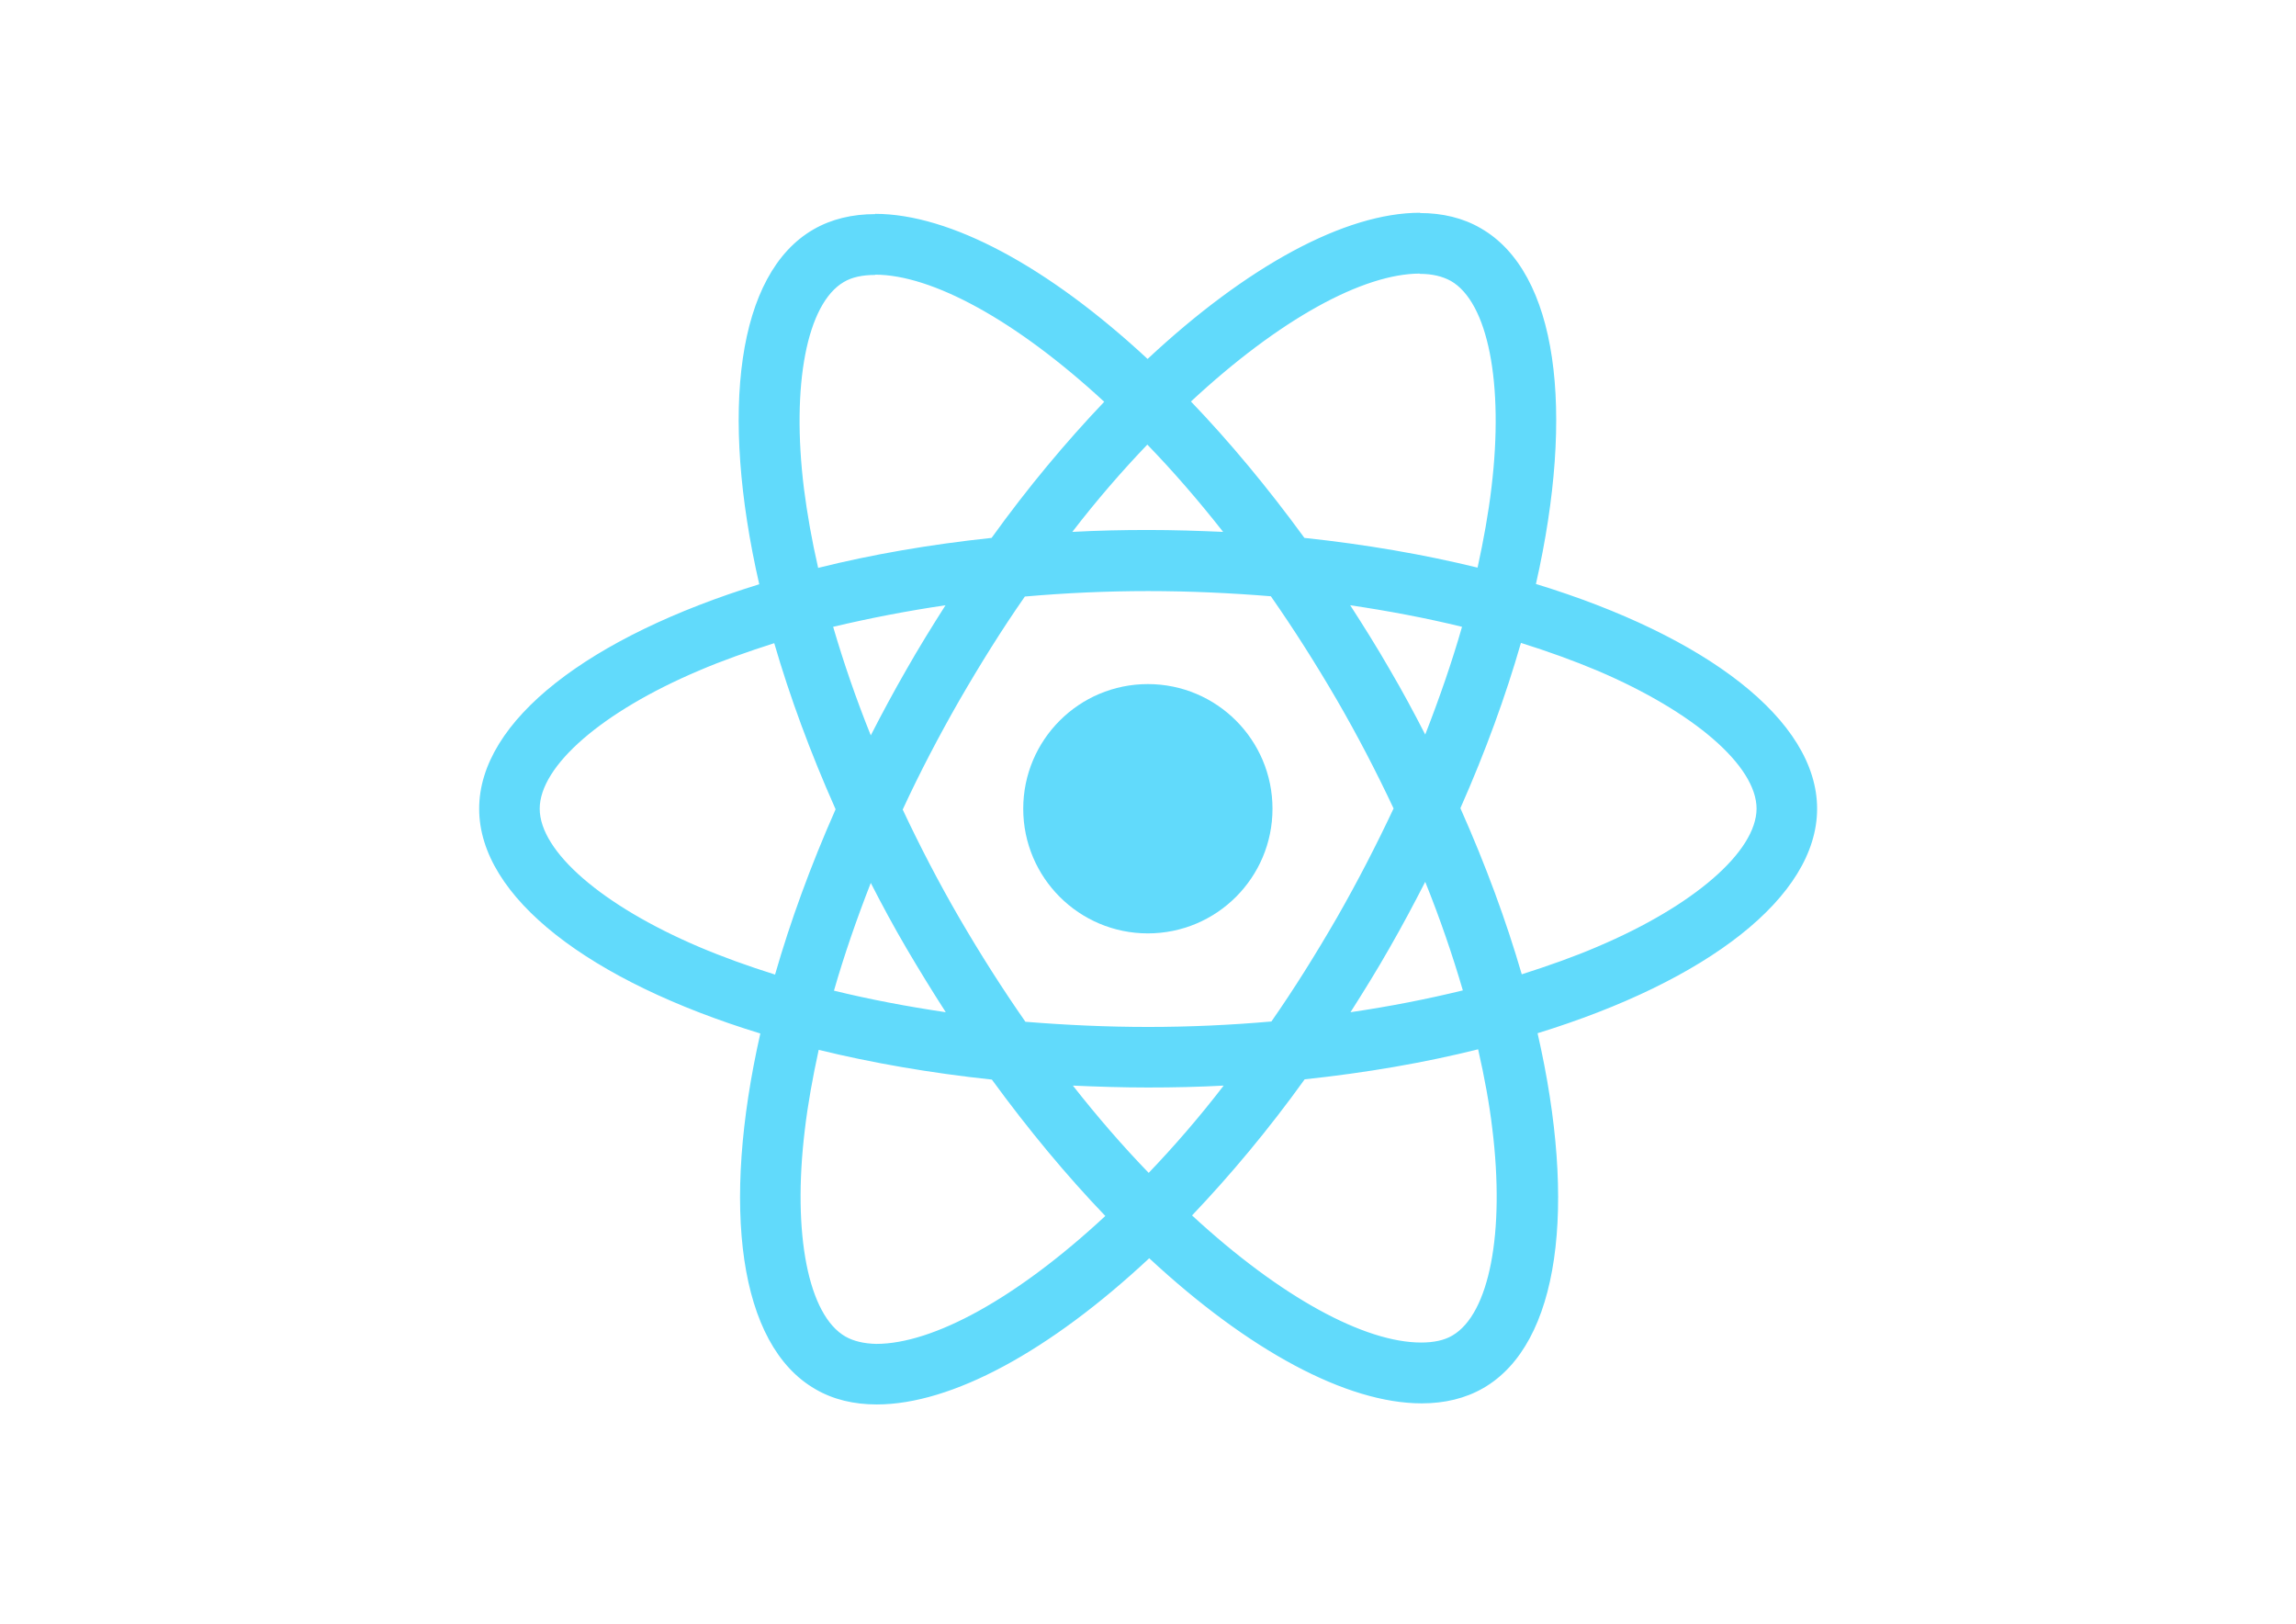
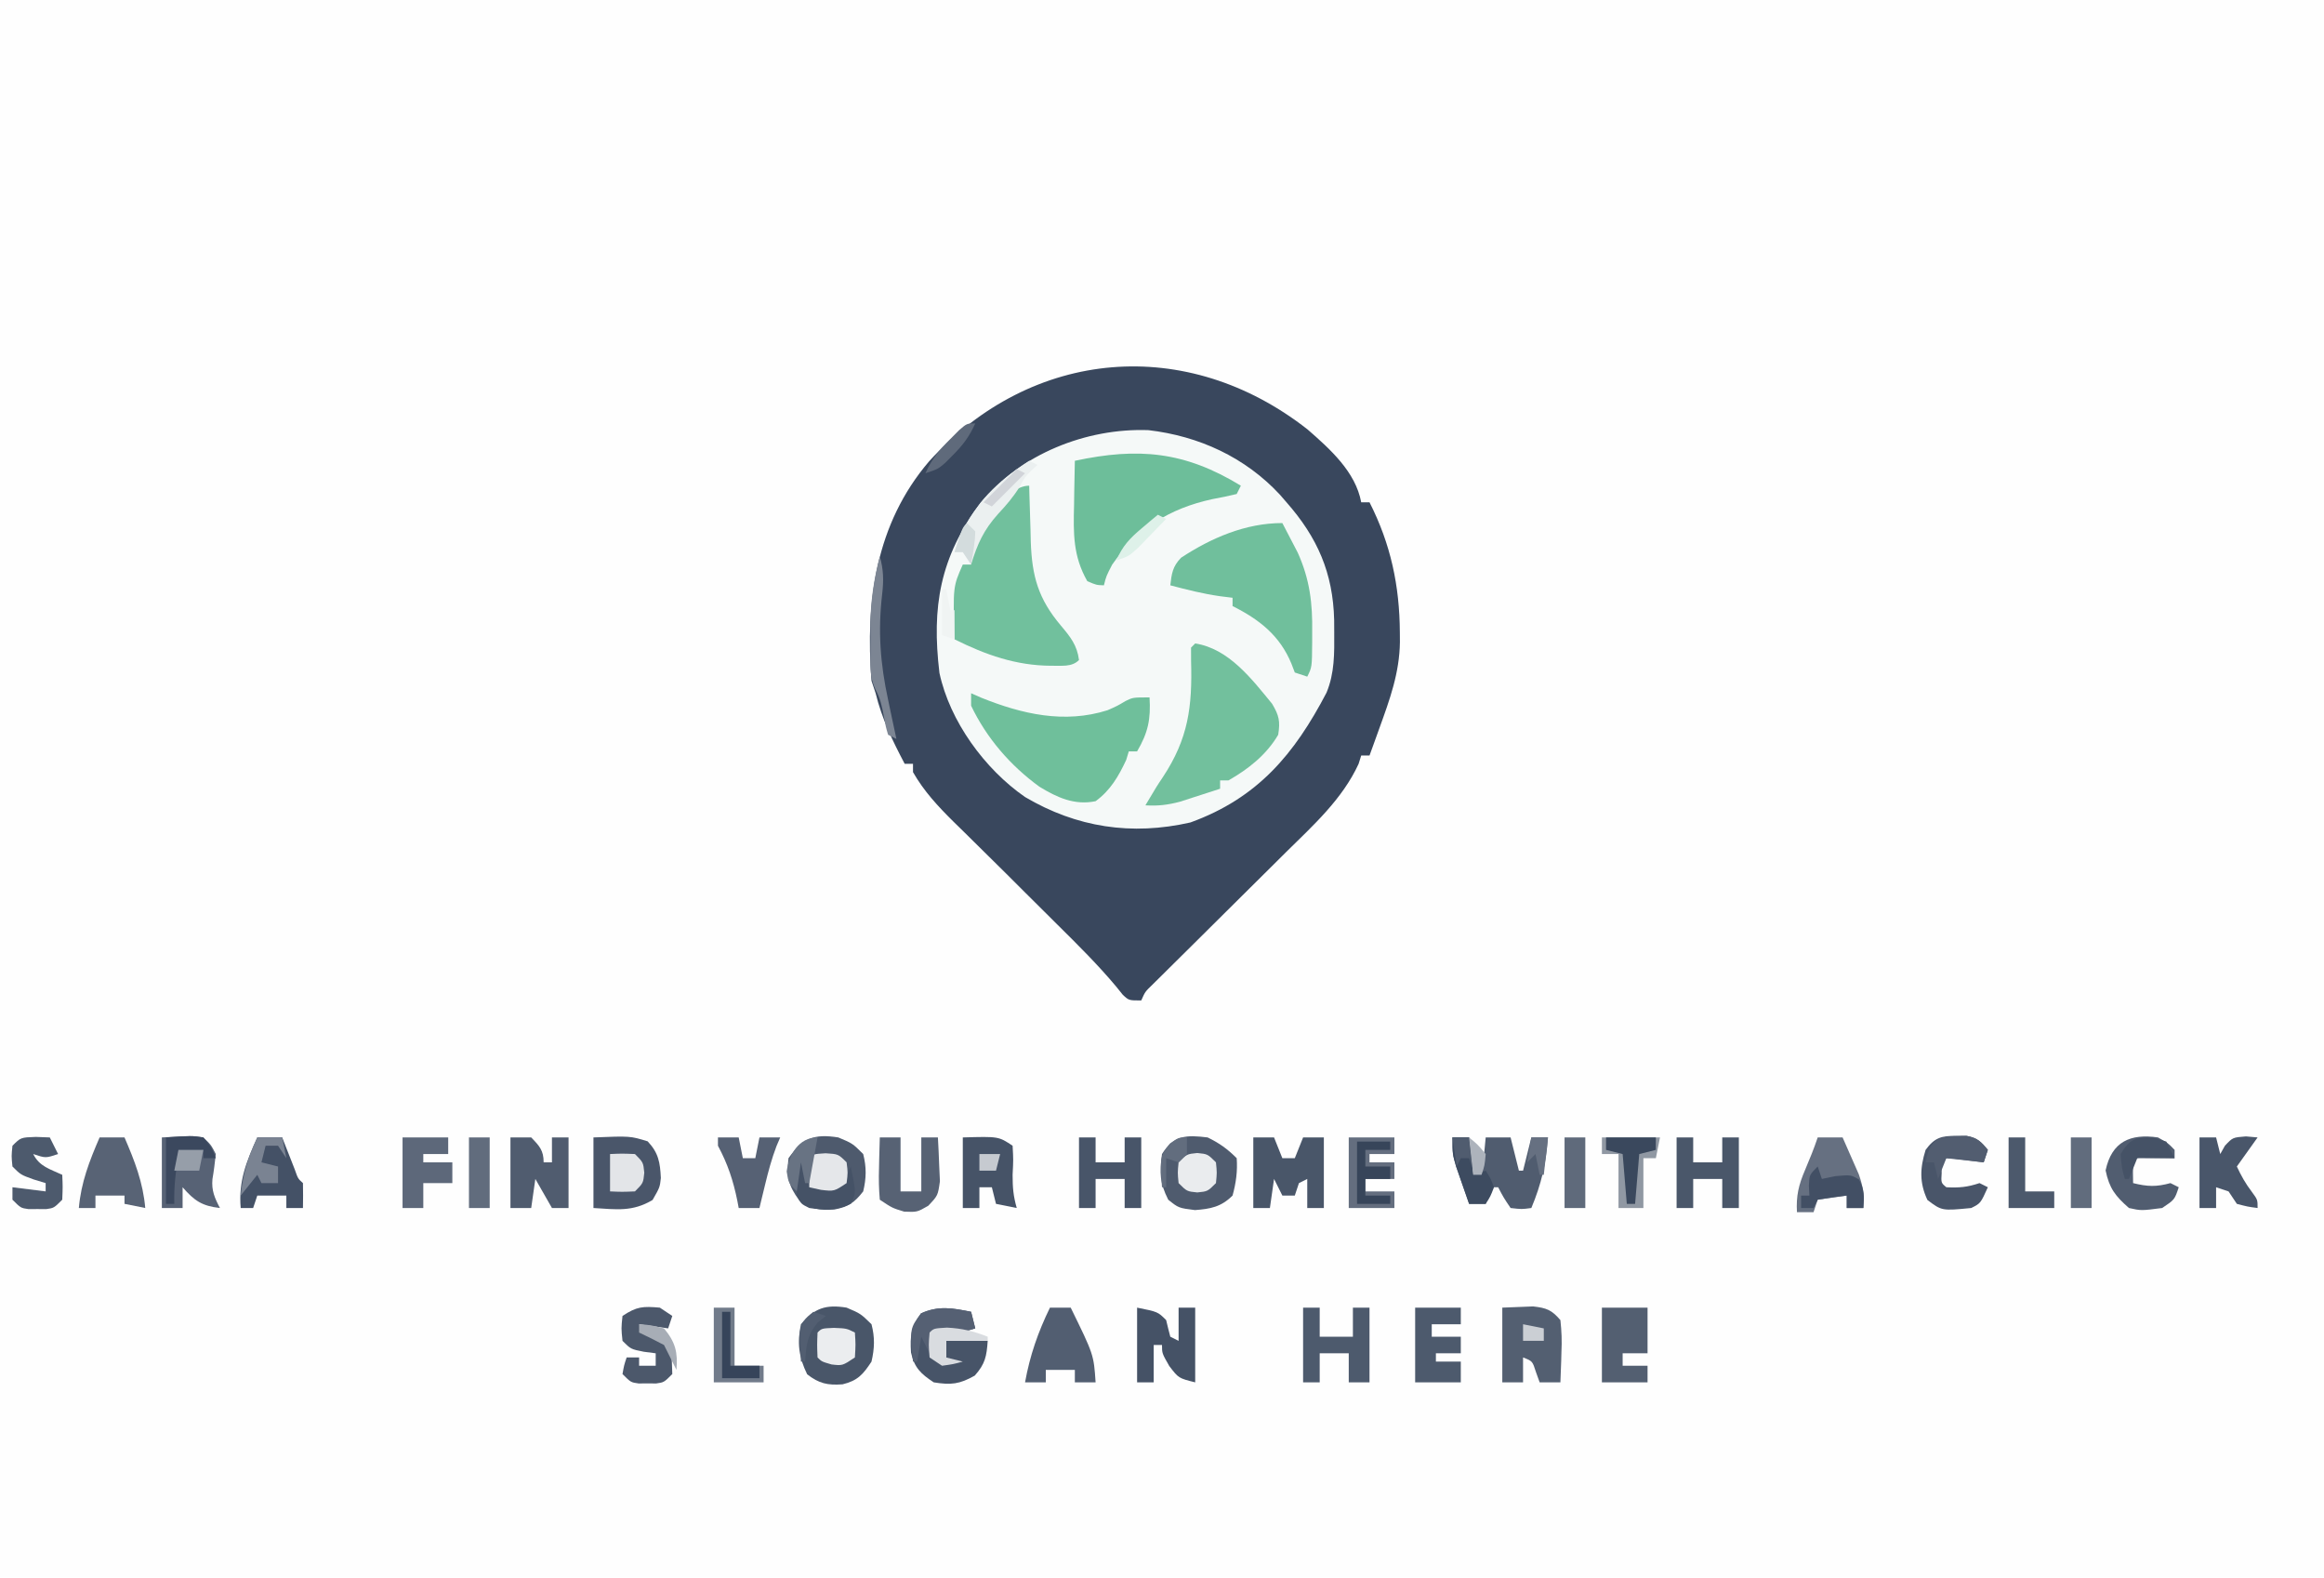
- <svg xmlns="http://www.w3.org/2000/svg" viewBox="0 0 841.9 595.3">
-   <g fill="#61DAFB">
-     <path d="M666.3 296.5c0-32.5-40.7-63.3-103.1-82.4 14.4-63.6 8-114.2-20.2-130.4-6.5-3.8-14.1-5.6-22.4-5.6v22.3c4.6 0 8.3.9 11.4 2.6 13.6 7.8 19.5 37.5 14.9 75.7-1.1 9.4-2.9 19.3-5.1 29.4-19.6-4.8-41-8.5-63.5-10.9-13.5-18.5-27.5-35.3-41.6-50 32.6-30.3 63.2-46.9 84-46.9V78c-27.5 0-63.5 19.6-99.9 53.6-36.4-33.8-72.4-53.2-99.9-53.2v22.3c20.7 0 51.4 16.5 84 46.6-14 14.7-28 31.4-41.3 49.9-22.6 2.4-44 6.1-63.6 11-2.3-10-4-19.7-5.2-29-4.7-38.2 1.1-67.9 14.6-75.8 3-1.8 6.9-2.6 11.5-2.6V78.5c-8.4 0-16 1.8-22.6 5.6-28.1 16.2-34.4 66.7-19.9 130.1-62.2 19.2-102.7 49.9-102.7 82.3 0 32.5 40.7 63.3 103.1 82.4-14.4 63.6-8 114.2 20.2 130.4 6.5 3.8 14.1 5.6 22.5 5.6 27.5 0 63.5-19.6 99.9-53.6 36.4 33.8 72.4 53.2 99.9 53.2 8.4 0 16-1.8 22.6-5.6 28.1-16.2 34.4-66.7 19.9-130.1 62-19.1 102.5-49.9 102.5-82.3zm-130.2-66.7c-3.7 12.9-8.3 26.2-13.5 39.5-4.1-8-8.4-16-13.1-24-4.6-8-9.5-15.8-14.4-23.4 14.2 2.1 27.9 4.7 41 7.9zm-45.8 106.5c-7.8 13.5-15.8 26.3-24.1 38.2-14.9 1.3-30 2-45.2 2-15.1 0-30.2-.7-45-1.9-8.3-11.9-16.4-24.6-24.2-38-7.6-13.1-14.5-26.4-20.8-39.8 6.2-13.4 13.2-26.8 20.7-39.9 7.8-13.5 15.8-26.3 24.1-38.2 14.9-1.3 30-2 45.2-2 15.1 0 30.2.7 45 1.9 8.3 11.9 16.4 24.6 24.2 38 7.6 13.1 14.5 26.4 20.8 39.8-6.3 13.4-13.2 26.8-20.7 39.9zm32.3-13c5.4 13.4 10 26.8 13.8 39.8-13.1 3.2-26.9 5.9-41.2 8 4.9-7.7 9.8-15.6 14.4-23.7 4.6-8 8.9-16.1 13-24.1zM421.2 430c-9.3-9.6-18.6-20.3-27.8-32 9 .4 18.2.7 27.5.7 9.4 0 18.7-.2 27.8-.7-9 11.7-18.3 22.4-27.5 32zm-74.4-58.9c-14.2-2.1-27.9-4.7-41-7.9 3.7-12.9 8.3-26.2 13.5-39.5 4.1 8 8.4 16 13.1 24 4.7 8 9.5 15.8 14.4 23.4zM420.7 163c9.3 9.6 18.6 20.3 27.8 32-9-.4-18.2-.7-27.5-.7-9.4 0-18.7.2-27.8.7 9-11.7 18.3-22.4 27.5-32zm-74 58.9c-4.9 7.7-9.8 15.6-14.4 23.7-4.6 8-8.9 16-13 24-5.4-13.4-10-26.8-13.8-39.8 13.1-3.1 26.9-5.8 41.2-7.9zm-90.5 125.2c-35.4-15.1-58.3-34.9-58.3-50.6 0-15.7 22.9-35.6 58.3-50.6 8.6-3.7 18-7 27.7-10.1 5.7 19.6 13.2 40 22.5 60.9-9.2 20.8-16.6 41.1-22.2 60.6-9.9-3.1-19.3-6.5-28-10.2zM310 490c-13.6-7.8-19.5-37.5-14.9-75.7 1.1-9.4 2.9-19.3 5.1-29.4 19.6 4.8 41 8.5 63.5 10.9 13.5 18.5 27.5 35.3 41.6 50-32.6 30.3-63.2 46.9-84 46.9-4.5-.1-8.3-1-11.3-2.7zm237.2-76.2c4.7 38.2-1.1 67.9-14.6 75.8-3 1.8-6.9 2.6-11.5 2.6-20.7 0-51.4-16.5-84-46.6 14-14.7 28-31.4 41.3-49.9 22.6-2.4 44-6.1 63.6-11 2.3 10.1 4.1 19.8 5.2 29.1zm38.5-66.7c-8.6 3.7-18 7-27.7 10.1-5.7-19.6-13.2-40-22.5-60.9 9.2-20.8 16.6-41.1 22.2-60.6 9.9 3.1 19.3 6.5 28.1 10.2 35.4 15.1 58.3 34.9 58.3 50.6-.1 15.7-23 35.6-58.4 50.6zM320.8 78.4z" />
-     <circle cx="420.9" cy="296.5" r="45.7" />
-     <path d="M520.5 78.1z" />
-   </g>
+ <svg xmlns="http://www.w3.org/2000/svg" version="1.1" width="560" height="380">
+   <path d="M0 0 C184.8 0 369.6 0 560 0 C560 125.4 560 250.8 560 380 C375.2 380 190.4 380 0 380 C0 254.6 0 129.2 0 0 Z " fill="#FEFEFE" transform="translate(0,0)" />
+   <path d="M0 0 C5.417 4.722 11.584 10.217 12.938 17.562 C13.598 17.562 14.258 17.562 14.938 17.562 C20.064 27.632 22.19 37.69 22.25 48.938 C22.255 49.686 22.261 50.435 22.267 51.207 C22.171 58.643 19.829 65.046 17.312 72 C16.866 73.236 16.42 74.472 15.961 75.746 C15.623 76.676 15.285 77.605 14.938 78.562 C14.277 78.562 13.617 78.562 12.938 78.562 C12.731 79.222 12.525 79.882 12.312 80.562 C8.415 89.066 1.328 95.428 -5.238 101.898 C-6.214 102.868 -7.19 103.838 -8.165 104.809 C-10.71 107.341 -13.261 109.867 -15.813 112.392 C-19.916 116.452 -24.012 120.518 -28.105 124.588 C-29.533 126.005 -30.964 127.419 -32.395 128.833 C-33.256 129.688 -34.118 130.542 -35.005 131.423 C-35.766 132.176 -36.528 132.93 -37.312 133.705 C-39.128 135.453 -39.128 135.453 -40.062 137.562 C-43.062 137.562 -43.062 137.562 -44.531 136.171 C-45.316 135.195 -45.316 135.195 -46.117 134.199 C-50.514 128.954 -55.327 124.188 -60.188 119.375 C-61.068 118.499 -61.948 117.623 -62.855 116.721 C-64.542 115.043 -66.23 113.366 -67.919 111.69 C-69.509 110.112 -71.093 108.53 -72.676 106.945 C-74.744 104.881 -76.825 102.832 -78.91 100.785 C-80.315 99.399 -81.72 98.012 -83.125 96.625 C-83.832 95.935 -84.539 95.244 -85.268 94.533 C-89.061 90.776 -92.398 87.206 -95.062 82.562 C-95.062 81.903 -95.062 81.243 -95.062 80.562 C-95.722 80.562 -96.382 80.562 -97.062 80.562 C-100.009 74.974 -102.558 69.707 -104.062 63.562 C-104.392 62.572 -104.722 61.583 -105.062 60.562 C-106.558 41.427 -104.06 22.762 -91.202 7.719 C-66.304 -19.733 -29.012 -22.724 0 0 Z " fill="#F5F9F8" transform="translate(315.0625,103.4375)" />
+   <path d="M0 0 C5.417 4.722 11.584 10.217 12.938 17.562 C13.598 17.562 14.258 17.562 14.938 17.562 C20.064 27.632 22.19 37.69 22.25 48.938 C22.255 49.686 22.261 50.435 22.267 51.207 C22.171 58.643 19.829 65.046 17.312 72 C16.866 73.236 16.42 74.472 15.961 75.746 C15.623 76.676 15.285 77.605 14.938 78.562 C14.277 78.562 13.617 78.562 12.938 78.562 C12.731 79.222 12.525 79.882 12.312 80.562 C8.415 89.066 1.328 95.428 -5.238 101.898 C-6.214 102.868 -7.19 103.838 -8.165 104.809 C-10.71 107.341 -13.261 109.867 -15.813 112.392 C-19.916 116.452 -24.012 120.518 -28.105 124.588 C-29.533 126.005 -30.964 127.419 -32.395 128.833 C-33.256 129.688 -34.118 130.542 -35.005 131.423 C-35.766 132.176 -36.528 132.93 -37.312 133.705 C-39.128 135.453 -39.128 135.453 -40.062 137.562 C-43.062 137.562 -43.062 137.562 -44.531 136.171 C-45.316 135.195 -45.316 135.195 -46.117 134.199 C-50.514 128.954 -55.327 124.188 -60.188 119.375 C-61.068 118.499 -61.948 117.623 -62.855 116.721 C-64.542 115.043 -66.23 113.366 -67.919 111.69 C-69.509 110.112 -71.093 108.53 -72.676 106.945 C-74.744 104.881 -76.825 102.832 -78.91 100.785 C-80.315 99.399 -81.72 98.012 -83.125 96.625 C-83.832 95.935 -84.539 95.244 -85.268 94.533 C-89.061 90.776 -92.398 87.206 -95.062 82.562 C-95.062 81.903 -95.062 81.243 -95.062 80.562 C-95.722 80.562 -96.382 80.562 -97.062 80.562 C-100.009 74.974 -102.558 69.707 -104.062 63.562 C-104.392 62.572 -104.722 61.583 -105.062 60.562 C-106.558 41.427 -104.06 22.762 -91.202 7.719 C-66.304 -19.733 -29.012 -22.724 0 0 Z M-78.805 17.676 C-88.596 30.85 -90.596 42.729 -88.691 58.668 C-86.196 70.32 -77.772 81.834 -68.062 88.562 C-55.612 95.901 -42.379 97.909 -28.215 94.688 C-12.004 88.814 -3.172 78.245 4.582 63.418 C6.545 58.695 6.471 53.926 6.438 48.875 C6.433 47.898 6.428 46.922 6.422 45.916 C6.149 34.589 2.397 26.032 -5.062 17.562 C-5.586 16.958 -6.109 16.353 -6.648 15.73 C-15.017 6.713 -26.152 1.608 -38.324 0.18 C-53.321 -0.363 -69.134 5.945 -78.805 17.676 Z " fill="#39475D" transform="translate(315.0625,103.4375)" />
+   <path d="M0 0 C0.015 0.63 0.029 1.26 0.044 1.908 C0.119 4.794 0.216 7.678 0.312 10.562 C0.335 11.553 0.358 12.544 0.381 13.564 C0.683 21.835 2.182 27.236 7.625 33.688 C9.916 36.409 11.546 38.41 12 42 C10.213 43.787 7.737 43.299 5.312 43.375 C-3.124 43.347 -10.482 40.759 -18 37 C-18.369 24.33 -18.369 24.33 -16 19 C-15.34 19 -14.68 19 -14 19 C-13.959 18.175 -13.918 17.35 -13.875 16.5 C-12.594 11.378 -6.024 0 0 0 Z " fill="#71C09D" transform="translate(248,117)" />
+   <path d="M0 0 C-0.33 0.66 -0.66 1.32 -1 2 C-2.963 2.486 -4.948 2.888 -6.938 3.25 C-17.288 5.529 -24.866 10.29 -31 19 C-32.437 21.779 -32.437 21.779 -33 24 C-34.812 23.938 -34.812 23.938 -37 23 C-40.472 16.924 -40.362 11.436 -40.188 4.562 C-40.174 3.545 -40.16 2.527 -40.146 1.479 C-40.111 -1.015 -40.062 -3.507 -40 -6 C-24.689 -9.275 -13.52 -8.262 0 0 Z " fill="#6DBE9A" transform="translate(299,117)" />
+   <path d="M0 0 C0.825 0.361 1.65 0.722 2.5 1.094 C12.286 5.026 22.482 7.383 32.871 4.09 C35.214 3.061 35.214 3.061 37.203 1.875 C39 1 39 1 43 1 C43.316 6.261 42.666 9.446 40 14 C39.34 14 38.68 14 38 14 C37.794 14.681 37.587 15.361 37.375 16.062 C35.516 20.034 33.584 23.373 30 26 C24.942 27.055 20.701 25.11 16.438 22.5 C9.426 17.389 3.755 10.823 0 3 C0 2.01 0 1.02 0 0 Z " fill="#6FBF9B" transform="translate(234,167)" />
+   <path d="M0 0 C0.8 1.517 1.589 3.039 2.375 4.562 C2.816 5.409 3.257 6.256 3.711 7.129 C6.623 13.615 7.296 19.321 7.188 26.312 C7.187 27.123 7.186 27.933 7.186 28.768 C7.141 34.718 7.141 34.718 6 37 C5.01 36.67 4.02 36.34 3 36 C2.732 35.299 2.464 34.597 2.188 33.875 C-0.623 27.072 -5.567 23.216 -12 20 C-12 19.34 -12 18.68 -12 18 C-12.99 17.876 -13.98 17.753 -15 17.625 C-19.089 17.048 -23.009 16.05 -27 15 C-26.669 12.121 -26.44 10.454 -24.391 8.34 C-17.086 3.554 -8.837 0 0 0 Z " fill="#70BF9C" transform="translate(309,126)" />
+   <path d="M0 0 C8.109 1.265 13.633 8.573 18.531 14.535 C20.221 17.371 20.514 18.758 20 22 C17.168 26.83 12.803 30.271 8 33 C7.34 33 6.68 33 6 33 C6 33.66 6 34.32 6 35 C3.94 35.675 1.877 36.34 -0.188 37 C-1.336 37.371 -2.485 37.742 -3.668 38.125 C-6.643 38.906 -8.953 39.184 -12 39 C-9.269 34.401 -9.269 34.401 -7.793 32.203 C-1.637 22.905 -0.682 15.21 -0.992 4.281 C-0.995 3.198 -0.997 2.116 -1 1 C-0.67 0.67 -0.34 0.34 0 0 Z " fill="#72C09D" transform="translate(288,155)" />
+   <path d="M0 0 C3.375 1.438 3.375 1.438 6 4 C6.832 7.164 6.74 9.823 6 13 C3.997 16.067 2.649 17.605 -0.973 18.473 C-4.593 18.737 -6.638 18.281 -9.5 16.062 C-11.514 11.951 -11.964 8.494 -11 4 C-7.759 0.092 -4.974 -0.812 0 0 Z " fill="#495669" transform="translate(204,315)" />
+   <path d="M0 0 C2.873 1.405 4.745 2.745 7 5 C7.23 8.112 6.835 10.999 6 14 C3.255 16.745 0.693 17.213 -3.062 17.5 C-7 17 -7 17 -9.5 15 C-11.573 10.853 -11.587 8.619 -11 4 C-8.143 -0.571 -5.129 -0.63 0 0 Z " fill="#4F5B6E" transform="translate(291,274)" />
+   <path d="M0 0 C3.438 1.438 3.438 1.438 6 4 C6.813 7.164 6.762 9.829 6 13 C3.875 15.722 2.429 16.731 -0.973 17.371 C-4.549 17.592 -6.583 17.321 -9.438 15.125 C-12.035 11.593 -12.518 9.404 -12 5 C-8.521 0.15 -5.876 -0.928 0 0 Z " fill="#4E5A6D" transform="translate(202,274)" />
+   <path d="M0 0 C8.844 -0.354 8.844 -0.354 13.062 0.938 C15.679 3.723 16.058 6.002 16.242 9.77 C16 12 16 12 14.25 15.062 C9.395 17.957 5.598 17.337 0 17 C0 11.39 0 5.78 0 0 Z " fill="#4A566A" transform="translate(143,274)" />
+   <path d="M0 0 C1.32 0 2.64 0 4 0 C4.33 2.97 4.66 5.94 5 9 C5.66 8.67 6.32 8.34 7 8 C7.465 6.105 7.465 6.105 7.625 3.938 C7.749 2.638 7.872 1.339 8 0 C9.98 0 11.96 0 14 0 C14.66 2.64 15.32 5.28 16 8 C16.33 8 16.66 8 17 8 C17.66 5.36 18.32 2.72 19 0 C20.32 0 21.64 0 23 0 C22.584 6.195 21.397 11.267 19 17 C16.688 17.312 16.688 17.312 14 17 C12.312 14.5 12.312 14.5 11 12 C10.34 12 9.68 12 9 12 C8.67 13.32 8.34 14.64 8 16 C6.68 16 5.36 16 4 16 C3.326 14.086 2.661 12.169 2 10.25 C1.629 9.183 1.258 8.115 0.875 7.016 C0 4 0 4 0 0 Z " fill="#505C6F" transform="translate(350,274)" />
+   <path d="M0 0 C1.567 -0.062 3.135 -0.124 4.75 -0.188 C6.073 -0.24 6.073 -0.24 7.422 -0.293 C10.643 0.073 11.878 0.524 14 3 C14.296 5.712 14.381 7.997 14.25 10.688 C14.232 11.389 14.214 12.091 14.195 12.814 C14.148 14.544 14.077 16.272 14 18 C12.35 18 10.7 18 9 18 C8.711 17.196 8.422 16.391 8.125 15.562 C7.267 12.867 7.267 12.867 5 12 C5 13.98 5 15.96 5 18 C3.35 18 1.7 18 0 18 C0 12.06 0 6.12 0 0 Z " fill="#535F71" transform="translate(362,315)" />
+   <path d="M0 0 C1.65 0 3.3 0 5 0 C5.66 1.65 6.32 3.3 7 5 C7.99 5 8.98 5 10 5 C10.66 3.35 11.32 1.7 12 0 C13.65 0 15.3 0 17 0 C17 5.61 17 11.22 17 17 C15.68 17 14.36 17 13 17 C13 14.69 13 12.38 13 10 C12.01 10.495 12.01 10.495 11 11 C10.67 11.99 10.34 12.98 10 14 C9.01 14 8.02 14 7 14 C6.34 12.68 5.68 11.36 5 10 C4.67 12.31 4.34 14.62 4 17 C2.68 17 1.36 17 0 17 C0 11.39 0 5.78 0 0 Z " fill="#495669" transform="translate(302,274)" />
+   <path d="M0 0 C0.33 1.32 0.66 2.64 1 4 C-2.473 5.158 -5.361 5.069 -9 5 C-9 6.98 -9 8.96 -9 11 C-8.01 11 -7.02 11 -6 11 C-6 9.68 -6 8.36 -6 7 C-2.7 7 0.6 7 4 7 C3.746 10.722 3.396 12.557 0.875 15.375 C-2.8 17.452 -4.838 17.669 -9 17 C-12.092 14.96 -13.674 13.489 -14.48 9.805 C-14.726 5.781 -14.491 3.666 -12.062 0.375 C-7.809 -1.535 -4.48 -0.898 0 0 Z " fill="#475468" transform="translate(234,316)" />
+   <path d="M0 0 C7.52 -0.391 7.52 -0.391 10 0 C11.852 1.77 11.852 1.77 13 4 C12.776 6.015 12.546 8.031 12.195 10.027 C11.926 12.748 12.736 14.62 14 17 C9.686 16.521 7.834 15.254 5 12 C5 13.65 5 15.3 5 17 C3.35 17 1.7 17 0 17 C0 11.39 0 5.78 0 0 Z " fill="#576275" transform="translate(39,274)" />
+   <path d="M0 0 C1.65 0 3.3 0 5 0 C6.976 2.044 8 3.118 8 6 C8.66 6 9.32 6 10 6 C10 4.02 10 2.04 10 0 C11.32 0 12.64 0 14 0 C14 5.61 14 11.22 14 17 C12.68 17 11.36 17 10 17 C8.02 13.535 8.02 13.535 6 10 C5.67 12.31 5.34 14.62 5 17 C3.35 17 1.7 17 0 17 C0 11.39 0 5.78 0 0 Z " fill="#505C6F" transform="translate(123,274)" />
+   <path d="M0 0 C1.65 0 3.3 0 5 0 C10.556 11.337 10.556 11.337 11 18 C9.35 18 7.7 18 6 18 C6 17.01 6 16.02 6 15 C3.69 15 1.38 15 -1 15 C-1 15.99 -1 16.98 -1 18 C-2.65 18 -4.3 18 -6 18 C-4.838 11.533 -2.875 5.904 0 0 Z " fill="#525E71" transform="translate(253,315)" />
+   <path d="M0 0 C5 1 5 1 7 3 C7.165 3.681 7.33 4.361 7.5 5.062 C7.665 5.702 7.83 6.341 8 7 C8.66 7.33 9.32 7.66 10 8 C10 5.36 10 2.72 10 0 C11.32 0 12.64 0 14 0 C14 5.94 14 11.88 14 18 C10 17 10 17 7.75 14.062 C6 11 6 11 6 9 C5.34 9 4.68 9 4 9 C4 11.97 4 14.94 4 18 C2.68 18 1.36 18 0 18 C0 12.06 0 6.12 0 0 Z " fill="#455266" transform="translate(274,315)" />
+   <path d="M0 0 C1.32 0 2.64 0 4 0 C4 2.31 4 4.62 4 7 C6.64 7 9.28 7 12 7 C12 4.69 12 2.38 12 0 C13.32 0 14.64 0 16 0 C16 5.94 16 11.88 16 18 C14.35 18 12.7 18 11 18 C11 15.69 11 13.38 11 11 C8.69 11 6.38 11 4 11 C4 13.31 4 15.62 4 18 C2.68 18 1.36 18 0 18 C0 12.06 0 6.12 0 0 Z " fill="#4D5A6D" transform="translate(314,315)" />
+   <path d="M0 0 C1.98 0 3.96 0 6 0 C8.454 5.673 10.462 10.818 11 17 C9.35 16.67 7.7 16.34 6 16 C6 15.34 6 14.68 6 14 C3.69 14 1.38 14 -1 14 C-1 14.99 -1 15.98 -1 17 C-2.32 17 -3.64 17 -5 17 C-4.462 10.818 -2.454 5.673 0 0 Z " fill="#586375" transform="translate(24,274)" />
+   <path d="M0 0 C8.625 -0.25 8.625 -0.25 12 2 C12.188 5.375 12.188 5.375 12 9 C12 12.113 12.174 14.108 13 17 C11.35 16.67 9.7 16.34 8 16 C7.67 14.68 7.34 13.36 7 12 C6.01 12 5.02 12 4 12 C4 13.65 4 15.3 4 17 C2.68 17 1.36 17 0 17 C0 11.39 0 5.78 0 0 Z " fill="#465367" transform="translate(232,274)" />
+   <path d="M0 0 C1.98 0 3.96 0 6 0 C6.844 1.891 7.675 3.788 8.5 5.688 C8.964 6.743 9.428 7.799 9.906 8.887 C10.95 11.856 11.231 13.892 11 17 C9.68 17 8.36 17 7 17 C7 16.01 7 15.02 7 14 C4.69 14.33 2.38 14.66 0 15 C-0.33 15.99 -0.66 16.98 -1 18 C-2.32 18 -3.64 18 -5 18 C-5.216 14.107 -4.597 11.445 -3.062 7.875 C-1.951 5.254 -0.901 2.703 0 0 Z " fill="#667081" transform="translate(438,274)" />
+   <path d="M0 0 C3.63 0 7.26 0 11 0 C11 3.63 11 7.26 11 11 C9.02 11 7.04 11 5 11 C5 11.99 5 12.98 5 14 C6.98 14 8.96 14 11 14 C11 15.32 11 16.64 11 18 C7.37 18 3.74 18 0 18 C0 12.06 0 6.12 0 0 Z " fill="#535F71" transform="translate(386,315)" />
+   <path d="M0 0 C1.98 0 3.96 0 6 0 C6.277 0.71 6.554 1.421 6.84 2.152 C7.202 3.071 7.564 3.991 7.938 4.938 C8.297 5.854 8.657 6.771 9.027 7.715 C9.8 9.924 9.8 9.924 11 11 C11.041 13 11.043 15 11 17 C9.68 17 8.36 17 7 17 C7 16.01 7 15.02 7 14 C4.69 14 2.38 14 0 14 C-0.33 14.99 -0.66 15.98 -1 17 C-1.99 17 -2.98 17 -4 17 C-4.561 10.545 -2.635 5.846 0 0 Z " fill="#445166" transform="translate(62,274)" />
+   <path d="M0 0 C1.65 0 3.3 0 5 0 C5 4.29 5 8.58 5 13 C6.65 13 8.3 13 10 13 C10 8.71 10 4.42 10 0 C11.32 0 12.64 0 14 0 C14.135 2.248 14.232 4.499 14.312 6.75 C14.4 8.629 14.4 8.629 14.488 10.547 C14 14 14 14 11.676 16.461 C9 18 9 18 5.875 17.875 C3 17 3 17 0 15 C-0.221 12.373 -0.282 9.991 -0.188 7.375 C-0.174 6.669 -0.16 5.962 -0.146 5.234 C-0.111 3.489 -0.057 1.745 0 0 Z " fill="#576274" transform="translate(212,274)" />
+   <path d="M0 0 C3.63 0 7.26 0 11 0 C11 1.32 11 2.64 11 4 C8.69 4 6.38 4 4 4 C4 4.99 4 5.98 4 7 C6.31 7 8.62 7 11 7 C11 8.32 11 9.64 11 11 C9.02 11 7.04 11 5 11 C5 11.66 5 12.32 5 13 C6.98 13 8.96 13 11 13 C11 14.65 11 16.3 11 18 C7.37 18 3.74 18 0 18 C0 12.06 0 6.12 0 0 Z " fill="#4D5A6D" transform="translate(341,315)" />
+   <path d="M0 0 C1.32 0 2.64 0 4 0 C4 1.98 4 3.96 4 6 C6.31 6 8.62 6 11 6 C11 4.02 11 2.04 11 0 C12.32 0 13.64 0 15 0 C15 5.61 15 11.22 15 17 C13.68 17 12.36 17 11 17 C11 14.69 11 12.38 11 10 C8.69 10 6.38 10 4 10 C4 12.31 4 14.62 4 17 C2.68 17 1.36 17 0 17 C0 11.39 0 5.78 0 0 Z " fill="#4A576A" transform="translate(404,274)" />
+   <path d="M0 0 C1.32 0 2.64 0 4 0 C4 1.98 4 3.96 4 6 C6.31 6 8.62 6 11 6 C11 4.02 11 2.04 11 0 C12.32 0 13.64 0 15 0 C15 5.61 15 11.22 15 17 C13.68 17 12.36 17 11 17 C11 14.69 11 12.38 11 10 C8.69 10 6.38 10 4 10 C4 12.31 4 14.62 4 17 C2.68 17 1.36 17 0 17 C0 11.39 0 5.78 0 0 Z " fill="#485569" transform="translate(260,274)" />
+   <path d="M0 0 C1.32 0 2.64 0 4 0 C4.33 1.32 4.66 2.64 5 4 C5.371 3.34 5.742 2.68 6.125 2 C8 0 8 0 11.188 -0.25 C12.116 -0.168 13.044 -0.085 14 0 C11.525 3.465 11.525 3.465 9 7 C10.045 9.252 11.112 11.146 12.625 13.125 C14 15 14 15 14 17 C11.625 16.688 11.625 16.688 9 16 C8.34 15.01 7.68 14.02 7 13 C6.01 12.67 5.02 12.34 4 12 C4 13.65 4 15.3 4 17 C2.68 17 1.36 17 0 17 C0 11.39 0 5.78 0 0 Z " fill="#49566A" transform="translate(530,274)" />
+   <path d="M0 0 C3.63 0 7.26 0 11 0 C11 1.32 11 2.64 11 4 C9.02 4 7.04 4 5 4 C5 4.66 5 5.32 5 6 C6.98 6 8.96 6 11 6 C11 7.32 11 8.64 11 10 C8.69 10 6.38 10 4 10 C4 10.99 4 11.98 4 13 C6.31 13 8.62 13 11 13 C11 14.32 11 15.64 11 17 C7.37 17 3.74 17 0 17 C0 11.39 0 5.78 0 0 Z " fill="#646E7F" transform="translate(325,274)" />
+   <path d="M0 0 C0.773 -0.008 1.547 -0.015 2.344 -0.023 C4.952 0.458 5.839 1.362 7.5 3.375 C7.17 4.365 6.84 5.355 6.5 6.375 C5.862 6.291 5.224 6.207 4.566 6.121 C3.74 6.019 2.914 5.917 2.062 5.812 C1.239 5.708 0.415 5.604 -0.434 5.496 C-1.456 5.436 -1.456 5.436 -2.5 5.375 C-3.783 6.435 -3.783 6.435 -3.625 8.875 C-3.783 11.315 -3.783 11.315 -2.5 12.375 C0.565 12.536 2.555 12.357 5.5 11.375 C6.16 11.705 6.82 12.035 7.5 12.375 C5.75 16.25 5.75 16.25 3.5 17.375 C-3.592 18.061 -3.592 18.061 -7.062 15.438 C-9.012 11.285 -8.866 7.743 -7.5 3.375 C-5.314 0.38 -3.639 -0.036 0 0 Z " fill="#495569" transform="translate(471.5,273.625)" />
+   <path d="M0 0 C0.99 0.66 1.98 1.32 3 2 C2.67 2.99 2.34 3.98 2 5 C-0.31 4.67 -2.62 4.34 -5 4 C-3.329 5.838 -2.247 6.913 0.125 7.75 C2 9 2 9 2.875 12.5 C2.916 13.655 2.958 14.81 3 16 C1 18 1 18 -0.875 18.266 C-1.576 18.26 -2.277 18.255 -3 18.25 C-4.052 18.258 -4.052 18.258 -5.125 18.266 C-7 18 -7 18 -9 16 C-8.625 13.875 -8.625 13.875 -8 12 C-7.01 12 -6.02 12 -5 12 C-5 12.66 -5 13.32 -5 14 C-3.68 14 -2.36 14 -1 14 C-1 13.01 -1 12.02 -1 11 C-1.949 10.876 -2.897 10.752 -3.875 10.625 C-7 10 -7 10 -9 8 C-9.312 5 -9.312 5 -9 2 C-5.53 -0.313 -4.075 -0.34 0 0 Z " fill="#4C586B" transform="translate(159,315)" />
+   <path d="M0 0 C2.438 1.375 2.438 1.375 4 3 C4 3.66 4 4.32 4 5 C3.362 4.988 2.724 4.977 2.066 4.965 C1.24 4.956 0.414 4.947 -0.438 4.938 C-1.261 4.926 -2.085 4.914 -2.934 4.902 C-4.992 4.767 -4.992 4.767 -6 6 C-6.041 7.666 -6.043 9.334 -6 11 C-2.555 11.861 -0.396 11.937 3 11 C3.66 11.33 4.32 11.66 5 12 C4 15 4 15 1 17 C-4.058 17.653 -4.058 17.653 -7 17 C-10.288 14.123 -11.749 12.228 -12.625 7.938 C-11.149 0.998 -6.651 -0.967 0 0 Z " fill="#515D70" transform="translate(520,274)" />
+   <path d="M0 0 C3.63 0 7.26 0 11 0 C11 1.32 11 2.64 11 4 C9.02 4 7.04 4 5 4 C5 4.66 5 5.32 5 6 C7.31 6 9.62 6 12 6 C12 7.65 12 9.3 12 11 C9.69 11 7.38 11 5 11 C5 12.98 5 14.96 5 17 C3.35 17 1.7 17 0 17 C0 11.39 0 5.78 0 0 Z " fill="#5D687A" transform="translate(97,274)" />
+   <path d="M0 0 C1.671 0.062 1.671 0.062 3.375 0.125 C4.035 1.445 4.695 2.765 5.375 4.125 C2.375 5.125 2.375 5.125 -0.625 4.125 C0.882 7.138 3.407 7.736 6.375 9.125 C6.5 12 6.5 12 6.375 15.125 C4.375 17.125 4.375 17.125 2.5 17.391 C1.799 17.385 1.097 17.38 0.375 17.375 C-0.677 17.383 -0.677 17.383 -1.75 17.391 C-3.625 17.125 -3.625 17.125 -5.625 15.125 C-5.625 14.135 -5.625 13.145 -5.625 12.125 C-2.985 12.455 -0.345 12.785 2.375 13.125 C2.375 12.465 2.375 11.805 2.375 11.125 C1.426 10.836 0.477 10.547 -0.5 10.25 C-3.625 9.125 -3.625 9.125 -5.625 7.125 C-5.875 4.625 -5.875 4.625 -5.625 2.125 C-3.625 0.125 -3.625 0.125 0 0 Z " fill="#4D5A6D" transform="translate(8.625,273.875)" />
+   <path d="M0 0 C4.62 0 9.24 0 14 0 C13.67 1.65 13.34 3.3 13 5 C12.01 5 11.02 5 10 5 C10 8.96 10 12.92 10 17 C8.02 17 6.04 17 4 17 C4 12.71 4 8.42 4 4 C2.68 4 1.36 4 0 4 C0 2.68 0 1.36 0 0 Z " fill="#9098A3" transform="translate(386,274)" />
+   <path d="M0 0 C1.65 0 3.3 0 5 0 C5.33 1.65 5.66 3.3 6 5 C6.99 5 7.98 5 9 5 C9.33 3.35 9.66 1.7 10 0 C11.65 0 13.3 0 15 0 C14.555 1.042 14.555 1.042 14.102 2.105 C12.944 5.147 12.139 8.151 11.375 11.312 C11.115 12.381 10.854 13.45 10.586 14.551 C10.296 15.763 10.296 15.763 10 17 C8.35 17 6.7 17 5 17 C4.89 16.42 4.781 15.84 4.668 15.242 C3.681 10.381 2.364 6.405 0 2 C0 1.34 0 0.68 0 0 Z " fill="#566174" transform="translate(173,274)" />
+   <path d="M0 0 C1.65 0 3.3 0 5 0 C5 4.62 5 9.24 5 14 C7.31 14 9.62 14 12 14 C12 15.32 12 16.64 12 18 C8.04 18 4.08 18 0 18 C0 12.06 0 6.12 0 0 Z " fill="#717B8A" transform="translate(172,315)" />
+   <path d="M0 0 C0.66 0.33 1.32 0.66 2 1 C1.35 1.588 1.35 1.588 0.688 2.188 C-1.081 3.949 -1.081 3.949 -2.25 6.188 C-3.841 8.744 -5.457 10.624 -7.5 12.812 C-10.964 16.658 -12.504 20.071 -14 25 C-14.66 24.01 -15.32 23.02 -16 22 C-16.66 22 -17.32 22 -18 22 C-15.2 12.272 -8.32 5.444 0 0 Z " fill="#EBF0F0" transform="translate(248,111)" />
+   <path d="M0 0 C1.32 0 2.64 0 4 0 C4 4.29 4 8.58 4 13 C6.31 13 8.62 13 11 13 C11 14.32 11 15.64 11 17 C7.37 17 3.74 17 0 17 C0 11.39 0 5.78 0 0 Z " fill="#4C596C" transform="translate(484,274)" />
+   <path d="M0 0 C1.65 0 3.3 0 5 0 C5 5.61 5 11.22 5 17 C3.35 17 1.7 17 0 17 C0 11.39 0 5.78 0 0 Z " fill="#616C7D" transform="translate(113,274)" />
+   <path d="M0 0 C1.65 0 3.3 0 5 0 C5 5.61 5 11.22 5 17 C3.35 17 1.7 17 0 17 C0 11.39 0 5.78 0 0 Z " fill="#616C7D" transform="translate(499,274)" />
+   <path d="M0 0 C1.65 0 3.3 0 5 0 C5 5.61 5 11.22 5 17 C3.35 17 1.7 17 0 17 C0 11.39 0 5.78 0 0 Z " fill="#5F6A7B" transform="translate(377,274)" />
+   <path d="M0 0 C0.33 1.32 0.66 2.64 1 4 C-2.473 5.158 -5.361 5.069 -9 5 C-9.33 6.65 -9.66 8.3 -10 10 C-10.66 8.68 -11.32 7.36 -12 6 C-12.33 7.98 -12.66 9.96 -13 12 C-13.33 12 -13.66 12 -14 12 C-14.766 4.037 -14.766 4.037 -12.062 0.375 C-7.809 -1.535 -4.48 -0.898 0 0 Z " fill="#556073" transform="translate(234,316)" />
+   <path d="M0 0 C0.33 0 0.66 0 1 0 C1.33 1.98 1.66 3.96 2 6 C6.102 7.015 6.102 7.015 10 6 C11.134 3.983 11.134 3.983 12 2 C13.317 8.345 13.317 8.345 12.062 10.938 C8.773 12.632 5.616 12.527 2 12 C0 11 0 11 -1 9 C-1.288 6.243 -1.18 3.794 -1 1 C-0.67 0.67 -0.34 0.34 0 0 Z " fill="#455266" transform="translate(193,279)" />
+   <path d="M0 0 C0.33 0.99 0.66 1.98 1 3 C2.093 2.773 3.186 2.546 4.312 2.312 C8 2 8 2 9.938 3.125 C11.304 5.536 11.221 7.273 11 10 C9.68 10 8.36 10 7 10 C7 9.01 7 8.02 7 7 C4.657 7.256 2.322 7.593 0 8 C-0.33 8.66 -0.66 9.32 -1 10 C-1.99 10 -2.98 10 -4 10 C-4 9.01 -4 8.02 -4 7 C-3.34 7 -2.68 7 -2 7 C-2.041 6.216 -2.083 5.433 -2.125 4.625 C-2 2 -2 2 0 0 Z " fill="#424F64" transform="translate(438,281)" />
+   <path d="M0 0 C1.32 0 2.64 0 4 0 C4.33 2.97 4.66 5.94 5 9 C5.99 8.67 6.98 8.34 8 8 C9.125 9.75 9.125 9.75 10 12 C9.125 14.25 9.125 14.25 8 16 C6.68 16 5.36 16 4 16 C3.326 14.086 2.661 12.169 2 10.25 C1.629 9.183 1.258 8.115 0.875 7.016 C0 4 0 4 0 0 Z " fill="#3D4B60" transform="translate(350,274)" />
+   <path d="M0 0 C2.64 0 5.28 0 8 0 C8 0.66 8 1.32 8 2 C6.02 2 4.04 2 2 2 C2 3.32 2 4.64 2 6 C3.98 6 5.96 6 8 6 C8 6.99 8 7.98 8 9 C6.02 9 4.04 9 2 9 C2 10.32 2 11.64 2 13 C3.98 13 5.96 13 8 13 C8 13.66 8 14.32 8 15 C5.36 15 2.72 15 0 15 C0 10.05 0 5.1 0 0 Z " fill="#37455A" transform="translate(327,275)" />
+   <path d="M0 0 C3.062 0.125 3.062 0.125 5.062 1.125 C5.25 4 5.25 4 5.062 7.125 C2.062 9.125 2.062 9.125 -0.562 8.812 C-2.938 8.125 -2.938 8.125 -3.938 7.125 C-4.062 4.125 -4.062 4.125 -3.938 1.125 C-2.938 0.125 -2.938 0.125 0 0 Z " fill="#EBEDEF" transform="translate(200.9375,319.875)" />
+   <path d="M0 0 C3.062 0.188 3.062 0.188 5.062 2.188 C5.375 4.688 5.375 4.688 5.062 7.188 C2.062 9.188 2.062 9.188 -1.125 8.812 C-2.517 8.503 -2.517 8.503 -3.938 8.188 C-3.98 5.855 -3.978 3.52 -3.938 1.188 C-2.938 0.188 -2.938 0.188 0 0 Z " fill="#E5E7EA" transform="translate(198.9375,277.8125)" />
+   <path d="M0 0 C2.5 0.25 2.5 0.25 4.5 2.25 C4.75 4.75 4.75 4.75 4.5 7.25 C2.5 9.25 2.5 9.25 0 9.5 C-2.5 9.25 -2.5 9.25 -4.5 7.25 C-4.75 4.75 -4.75 4.75 -4.5 2.25 C-2.5 0.25 -2.5 0.25 0 0 Z " fill="#EAECEE" transform="translate(288.5,277.75)" />
+   <path d="M0 0 C1.174 -0.025 1.174 -0.025 2.371 -0.051 C5.024 0.389 5.885 1.269 7.562 3.312 C7.232 4.303 6.902 5.293 6.562 6.312 C3.592 5.982 0.623 5.652 -2.438 5.312 C-3.098 6.963 -3.757 8.613 -4.438 10.312 C-4.768 8.992 -5.098 7.673 -5.438 6.312 C-6.098 6.312 -6.758 6.312 -7.438 6.312 C-6.464 1.445 -4.981 0.025 0 0 Z " fill="#525D70" transform="translate(471.4375,273.6875)" />
+   <path d="M0 0 C2.875 -0.125 2.875 -0.125 6 0 C8 2 8 2 8.25 4.5 C8 7 8 7 6 9 C2.875 9.125 2.875 9.125 0 9 C0 6.03 0 3.06 0 0 Z " fill="#E3E5E8" transform="translate(147,278)" />
+   <path d="M0 0 C0.91 3.308 0.963 5.765 0.562 9.188 C-0.462 18.044 0.111 25.863 2 34.562 C2.191 35.476 2.382 36.389 2.578 37.33 C3.044 39.555 3.518 41.778 4 44 C3.34 43.67 2.68 43.34 2 43 C1.438 41.074 1.438 41.074 1 38.688 C0.551 36.262 0.173 34.315 -1.019 32.146 C-2.138 29.697 -2.258 28.015 -2.266 25.332 C-2.268 24.438 -2.271 23.544 -2.273 22.623 C-2.266 21.696 -2.258 20.768 -2.25 19.812 C-2.258 18.904 -2.265 17.996 -2.273 17.061 C-2.256 11.083 -1.49 5.79 0 0 Z " fill="#7C8593" transform="translate(212,134)" />
+   <path d="M0 0 C3.96 0 7.92 0 12 0 C12 0.99 12 1.98 12 3 C10.68 3.33 9.36 3.66 8 4 C7.67 7.96 7.34 11.92 7 16 C6.34 16 5.68 16 5 16 C4.67 12.04 4.34 8.08 4 4 C2.68 3.67 1.36 3.34 0 3 C0 2.01 0 1.02 0 0 Z " fill="#3A485D" transform="translate(387,274)" />
+   <path d="M0 0 C6.078 -0.44 6.078 -0.44 9 0 C11.062 2.5 11.062 2.5 12 5 C11.01 5 10.02 5 9 5 C9 4.34 9 3.68 9 3 C7.02 3.33 5.04 3.66 3 4 C2.366 8.041 1.876 11.907 2 16 C1.34 16 0.68 16 0 16 C0 10.72 0 5.44 0 0 Z " fill="#3B485E" transform="translate(40,274)" />
+   <path d="M0 0 C3.68 0.181 6.401 0.856 9.812 2.188 C9.812 2.518 9.812 2.848 9.812 3.188 C6.513 3.188 3.212 3.188 -0.188 3.188 C-0.188 4.508 -0.188 5.827 -0.188 7.188 C1.133 7.518 2.453 7.848 3.812 8.188 C1.5 8.812 1.5 8.812 -1.188 9.188 C-2.178 8.527 -3.167 7.867 -4.188 7.188 C-4.438 4.125 -4.438 4.125 -4.188 1.188 C-3.188 0.188 -3.188 0.188 0 0 Z " fill="#D9DCE0" transform="translate(228.1875,319.8125)" />
+   <path d="M0 0 C1.98 0 3.96 0 6 0 C6.33 1.65 6.66 3.3 7 5 C6.34 4.01 5.68 3.02 5 2 C4.01 2 3.02 2 2 2 C1.67 3.32 1.34 4.64 1 6 C2.32 6.33 3.64 6.66 5 7 C5 8.32 5 9.64 5 11 C3.68 11 2.36 11 1 11 C0.67 10.34 0.34 9.68 0 9 C-1.32 10.65 -2.64 12.3 -4 14 C-3.461 8.723 -2.227 4.744 0 0 Z " fill="#7A8392" transform="translate(62,274)" />
+   <path d="M0 0 C0.66 0 1.32 0 2 0 C2 4.29 2 8.58 2 13 C4.31 13 6.62 13 9 13 C9 13.99 9 14.98 9 16 C6.03 16 3.06 16 0 16 C0 10.72 0 5.44 0 0 Z " fill="#36445A" transform="translate(174,316)" />
+   <path d="M0 0 C1.114 0.33 2.228 0.66 3.375 1 C4.035 2.32 4.695 3.64 5.375 5 C2.405 5 -0.565 5 -3.625 5 C-4.285 6.65 -4.945 8.3 -5.625 10 C-5.955 10 -6.285 10 -6.625 10 C-7.375 7.25 -7.375 7.25 -7.625 4 C-5.389 0.366 -4.287 0 0 0 Z " fill="#455266" transform="translate(518.625,274)" />
+   <path d="M0 0 C-0.66 3.63 -1.32 7.26 -2 11 C-2.33 11 -2.66 11 -3 11 C-3.33 9.35 -3.66 7.7 -4 6 C-4.33 8.31 -4.66 10.62 -5 13 C-7 11 -7 11 -7.438 8.188 C-6.882 4.143 -4.548 0 0 0 Z " fill="#687383" transform="translate(197,274)" />
+   <path d="M0 0 C1.98 0 3.96 0 6 0 C5.67 1.65 5.34 3.3 5 5 C3.02 5 1.04 5 -1 5 C-0.67 3.35 -0.34 1.7 0 0 Z " fill="#969EA9" transform="translate(43,277)" />
+   <path d="M0 0 C-1.388 3.129 -3.011 5.282 -5.438 7.688 C-6.034 8.289 -6.631 8.891 -7.246 9.512 C-9 11 -9 11 -12 12 C-10.53 8.601 -8.62 6.35 -6 3.75 C-5.299 3.044 -4.598 2.337 -3.875 1.609 C-2 0 -2 0 0 0 Z " fill="#5F6A7B" transform="translate(235,102)" />
+   <path d="M0 0 C0.66 0.33 1.32 0.66 2 1 C0.569 2.485 -0.87 3.963 -2.312 5.438 C-3.113 6.261 -3.914 7.085 -4.738 7.934 C-7 10 -7 10 -10 11 C-8.552 7.556 -6.723 5.639 -3.875 3.25 C-3.151 2.636 -2.426 2.023 -1.68 1.391 C-0.848 0.702 -0.848 0.702 0 0 Z " fill="#DEF1E9" transform="translate(279,124)" />
+   <path d="M0 0 C2.812 0.188 2.812 0.188 6 1 C8.745 4.294 9.363 6.765 9 11 C8 9 7 7 6 5 C4.025 3.952 2.025 2.948 0 2 C0 1.34 0 0.68 0 0 Z " fill="#A7ADB6" transform="translate(154,319)" />
+   <path d="M0 0 C1.32 0 2.64 0 4 0 C4.33 2.64 4.66 5.28 5 8 C4.67 7.01 4.34 6.02 4 5 C3.34 5 2.68 5 2 5 C1.67 5.66 1.34 6.32 1 7 C0.67 4.69 0.34 2.38 0 0 Z " fill="#505C6F" transform="translate(350,274)" />
+   <path d="M0 0 C0 1.32 0 2.64 0 4 C-0.66 4.66 -1.32 5.32 -2 6 C-2.99 5.67 -3.98 5.34 -5 5 C-5 7.31 -5 9.62 -5 12 C-5.33 12 -5.66 12 -6 12 C-6.49 4.653 -6.49 4.653 -4.125 1.5 C-2 0 -2 0 0 0 Z " fill="#626D7E" transform="translate(286,274)" />
+   <path d="M0 0 C1.32 0 2.64 0 4 0 C3.67 2.97 3.34 5.94 3 9 C2.67 9 2.34 9 2 9 C1.67 7.35 1.34 5.7 1 4 C0.34 4.66 -0.32 5.32 -1 6 C-0.67 4.02 -0.34 2.04 0 0 Z " fill="#667081" transform="translate(369,274)" />
+   <path d="M0 0 C0.66 0.66 1.32 1.32 2 2 C1.967 4.729 1.436 7.297 1 10 C0.34 9.01 -0.32 8.02 -1 7 C-1.66 7 -2.32 7 -3 7 C-1.125 1.125 -1.125 1.125 0 0 Z " fill="#D3DCDD" transform="translate(233,126)" />
+   <path d="M0 0 C0.33 0 0.66 0 1 0 C1.33 1.65 1.66 3.3 2 5 C2.33 5 2.66 5 3 5 C3 7.31 3 9.62 3 12 C2.01 11.67 1.02 11.34 0 11 C0 7.37 0 3.74 0 0 Z " fill="#F0F4F3" transform="translate(227,142)" />
+   <path d="M0 0 C0.99 0.33 1.98 0.66 3 1 C2.041 1.773 2.041 1.773 1.062 2.562 C-1.558 5.659 -1.694 8.021 -2 12 C-2.33 12 -2.66 12 -3 12 C-3.081 10.563 -3.139 9.126 -3.188 7.688 C-3.222 6.887 -3.257 6.086 -3.293 5.262 C-2.938 2.521 -2.106 1.708 0 0 Z " fill="#525E71" transform="translate(196,316)" />
+   <path d="M0 0 C0.66 0.33 1.32 0.66 2 1 C-0.64 3.64 -3.28 6.28 -6 9 C-6.66 8.67 -7.32 8.34 -8 8 C-5.333 5.333 -2.667 2.667 0 0 Z " fill="#D1D4D9" transform="translate(245,113)" />
+   <path d="M0 0 C2.475 0.495 2.475 0.495 5 1 C5 1.99 5 2.98 5 4 C3.35 4 1.7 4 0 4 C0 2.68 0 1.36 0 0 Z " fill="#CBCFD4" transform="translate(367,319)" />
+   <path d="M0 0 C1.65 0 3.3 0 5 0 C4.67 1.32 4.34 2.64 4 4 C2.68 4 1.36 4 0 4 C0 2.68 0 1.36 0 0 Z " fill="#C6CAD0" transform="translate(236,278)" />
+   <path d="M0 0 C2.062 1.688 2.062 1.688 4 4 C3.75 6.75 3.75 6.75 3 9 C2.34 9 1.68 9 1 9 C0.67 6.03 0.34 3.06 0 0 Z " fill="#ADB3BC" transform="translate(354,274)" />
</svg>
